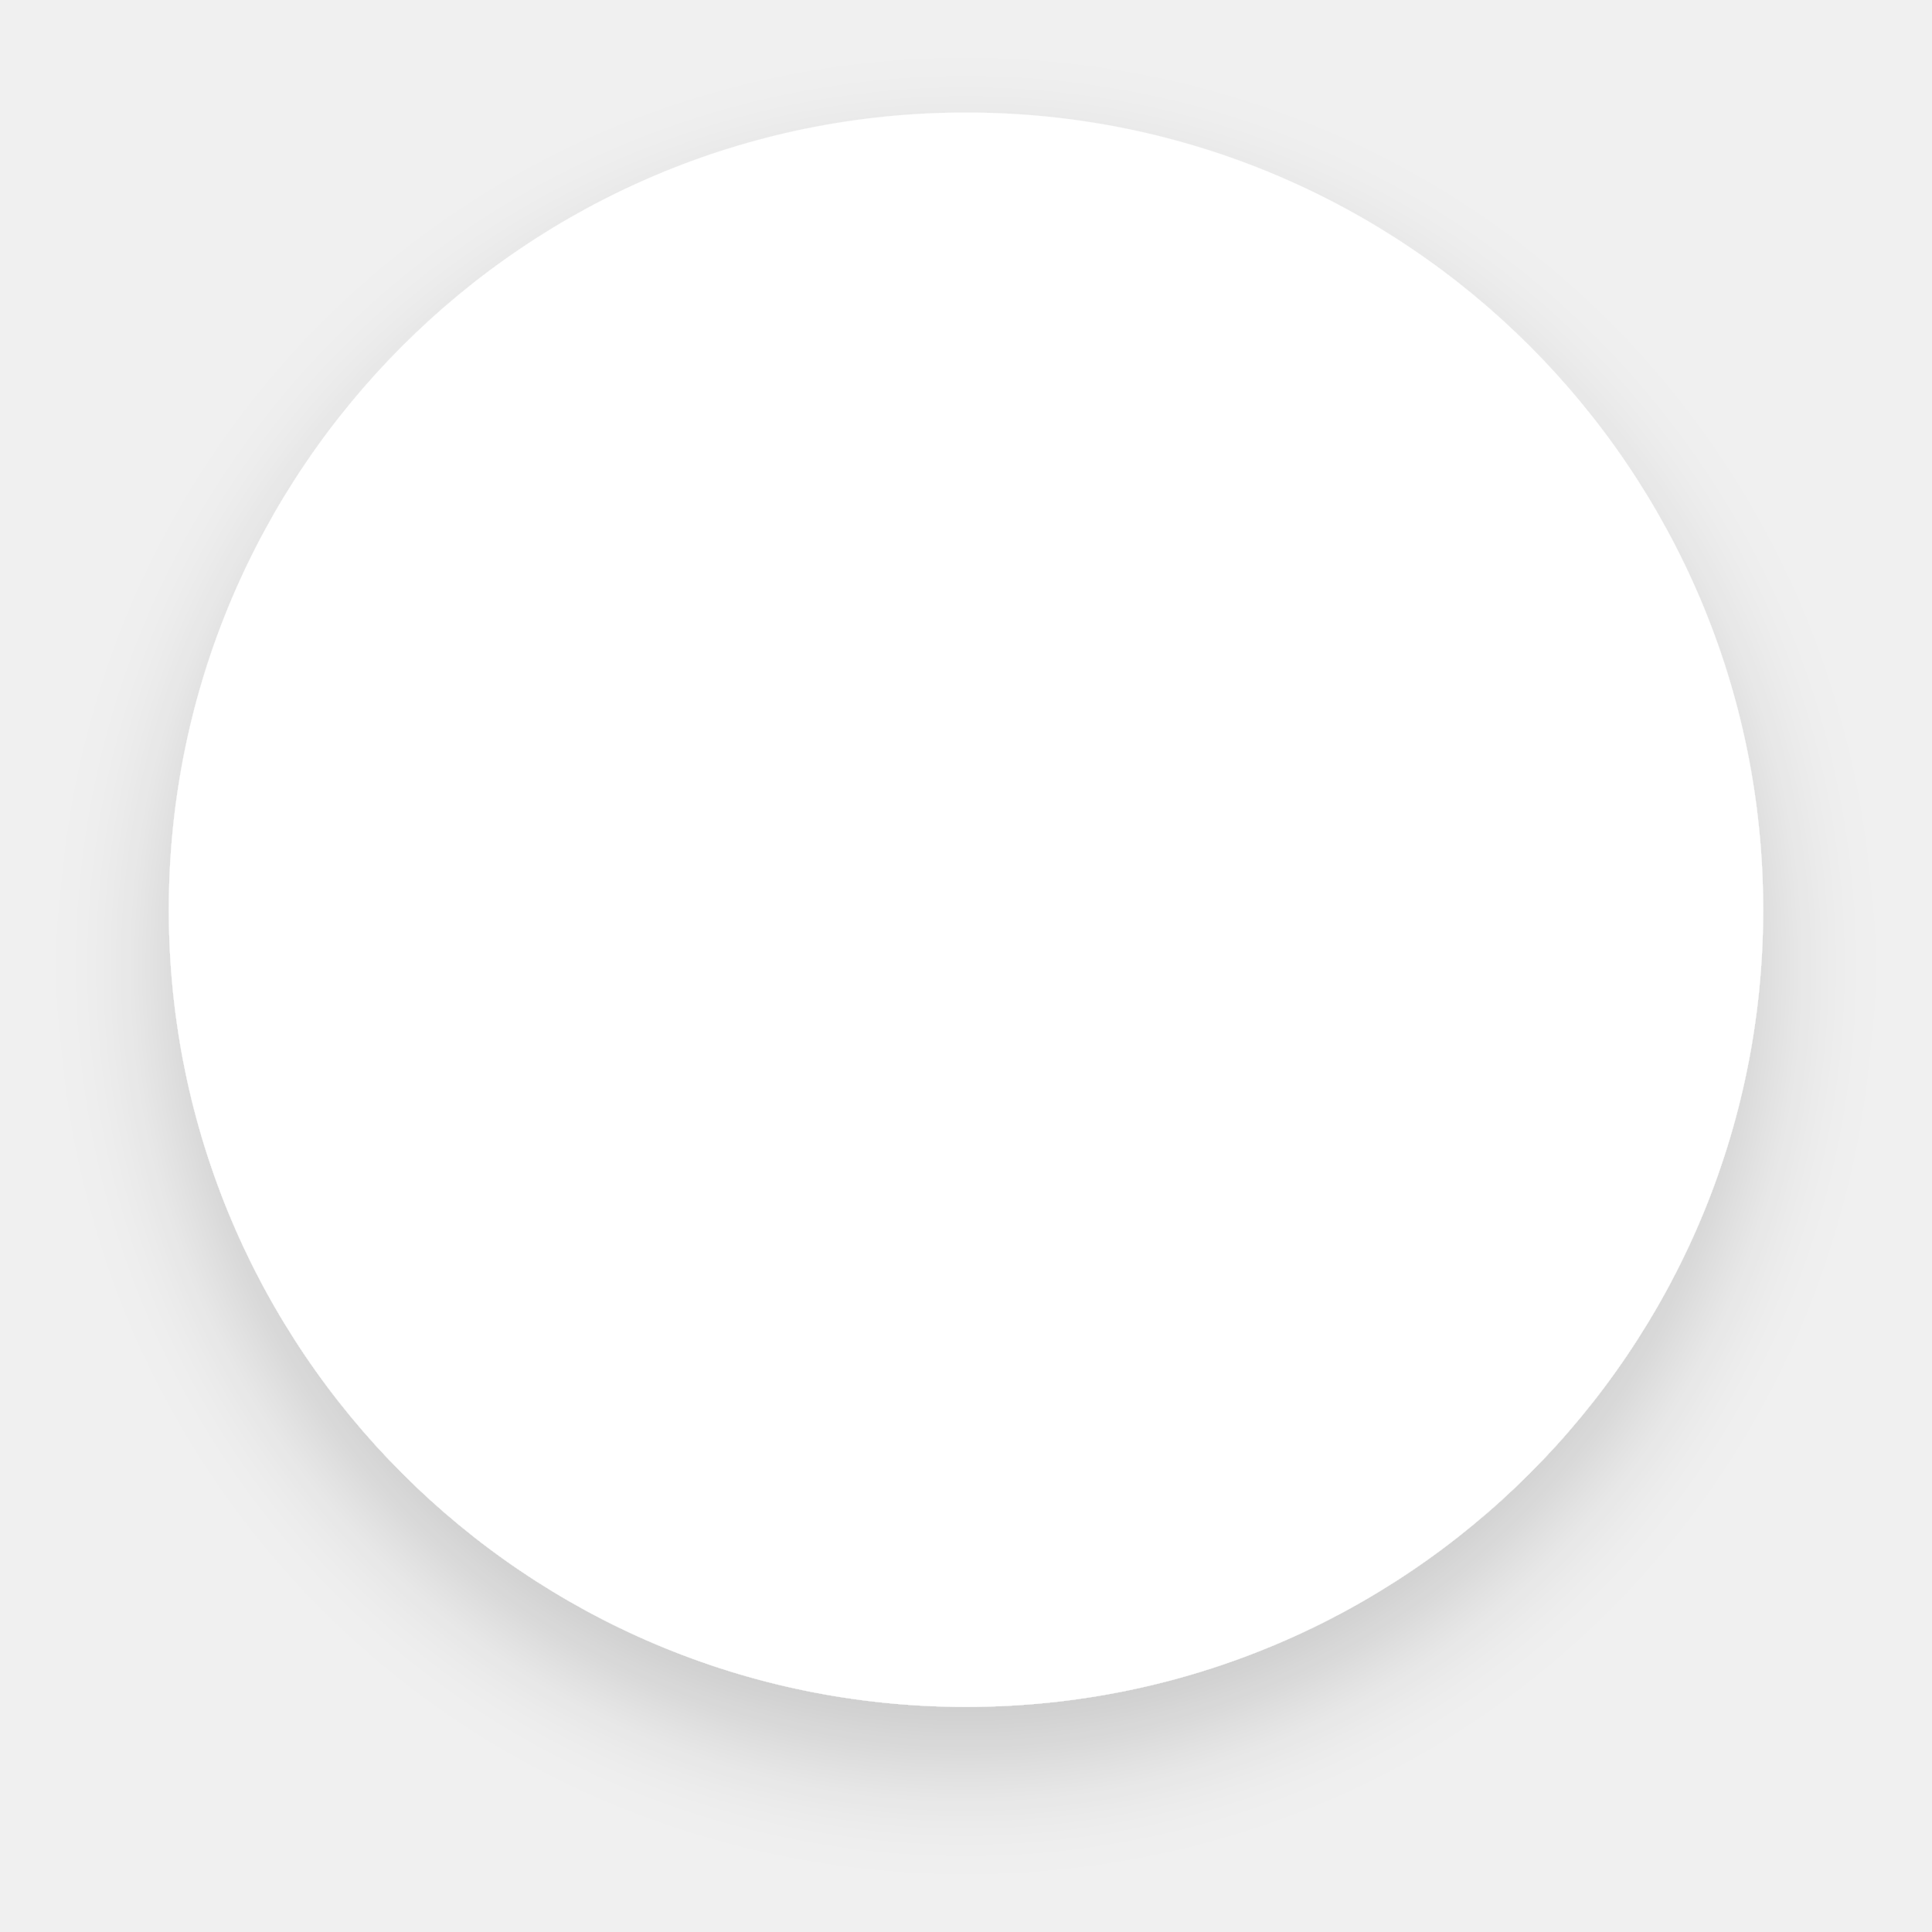
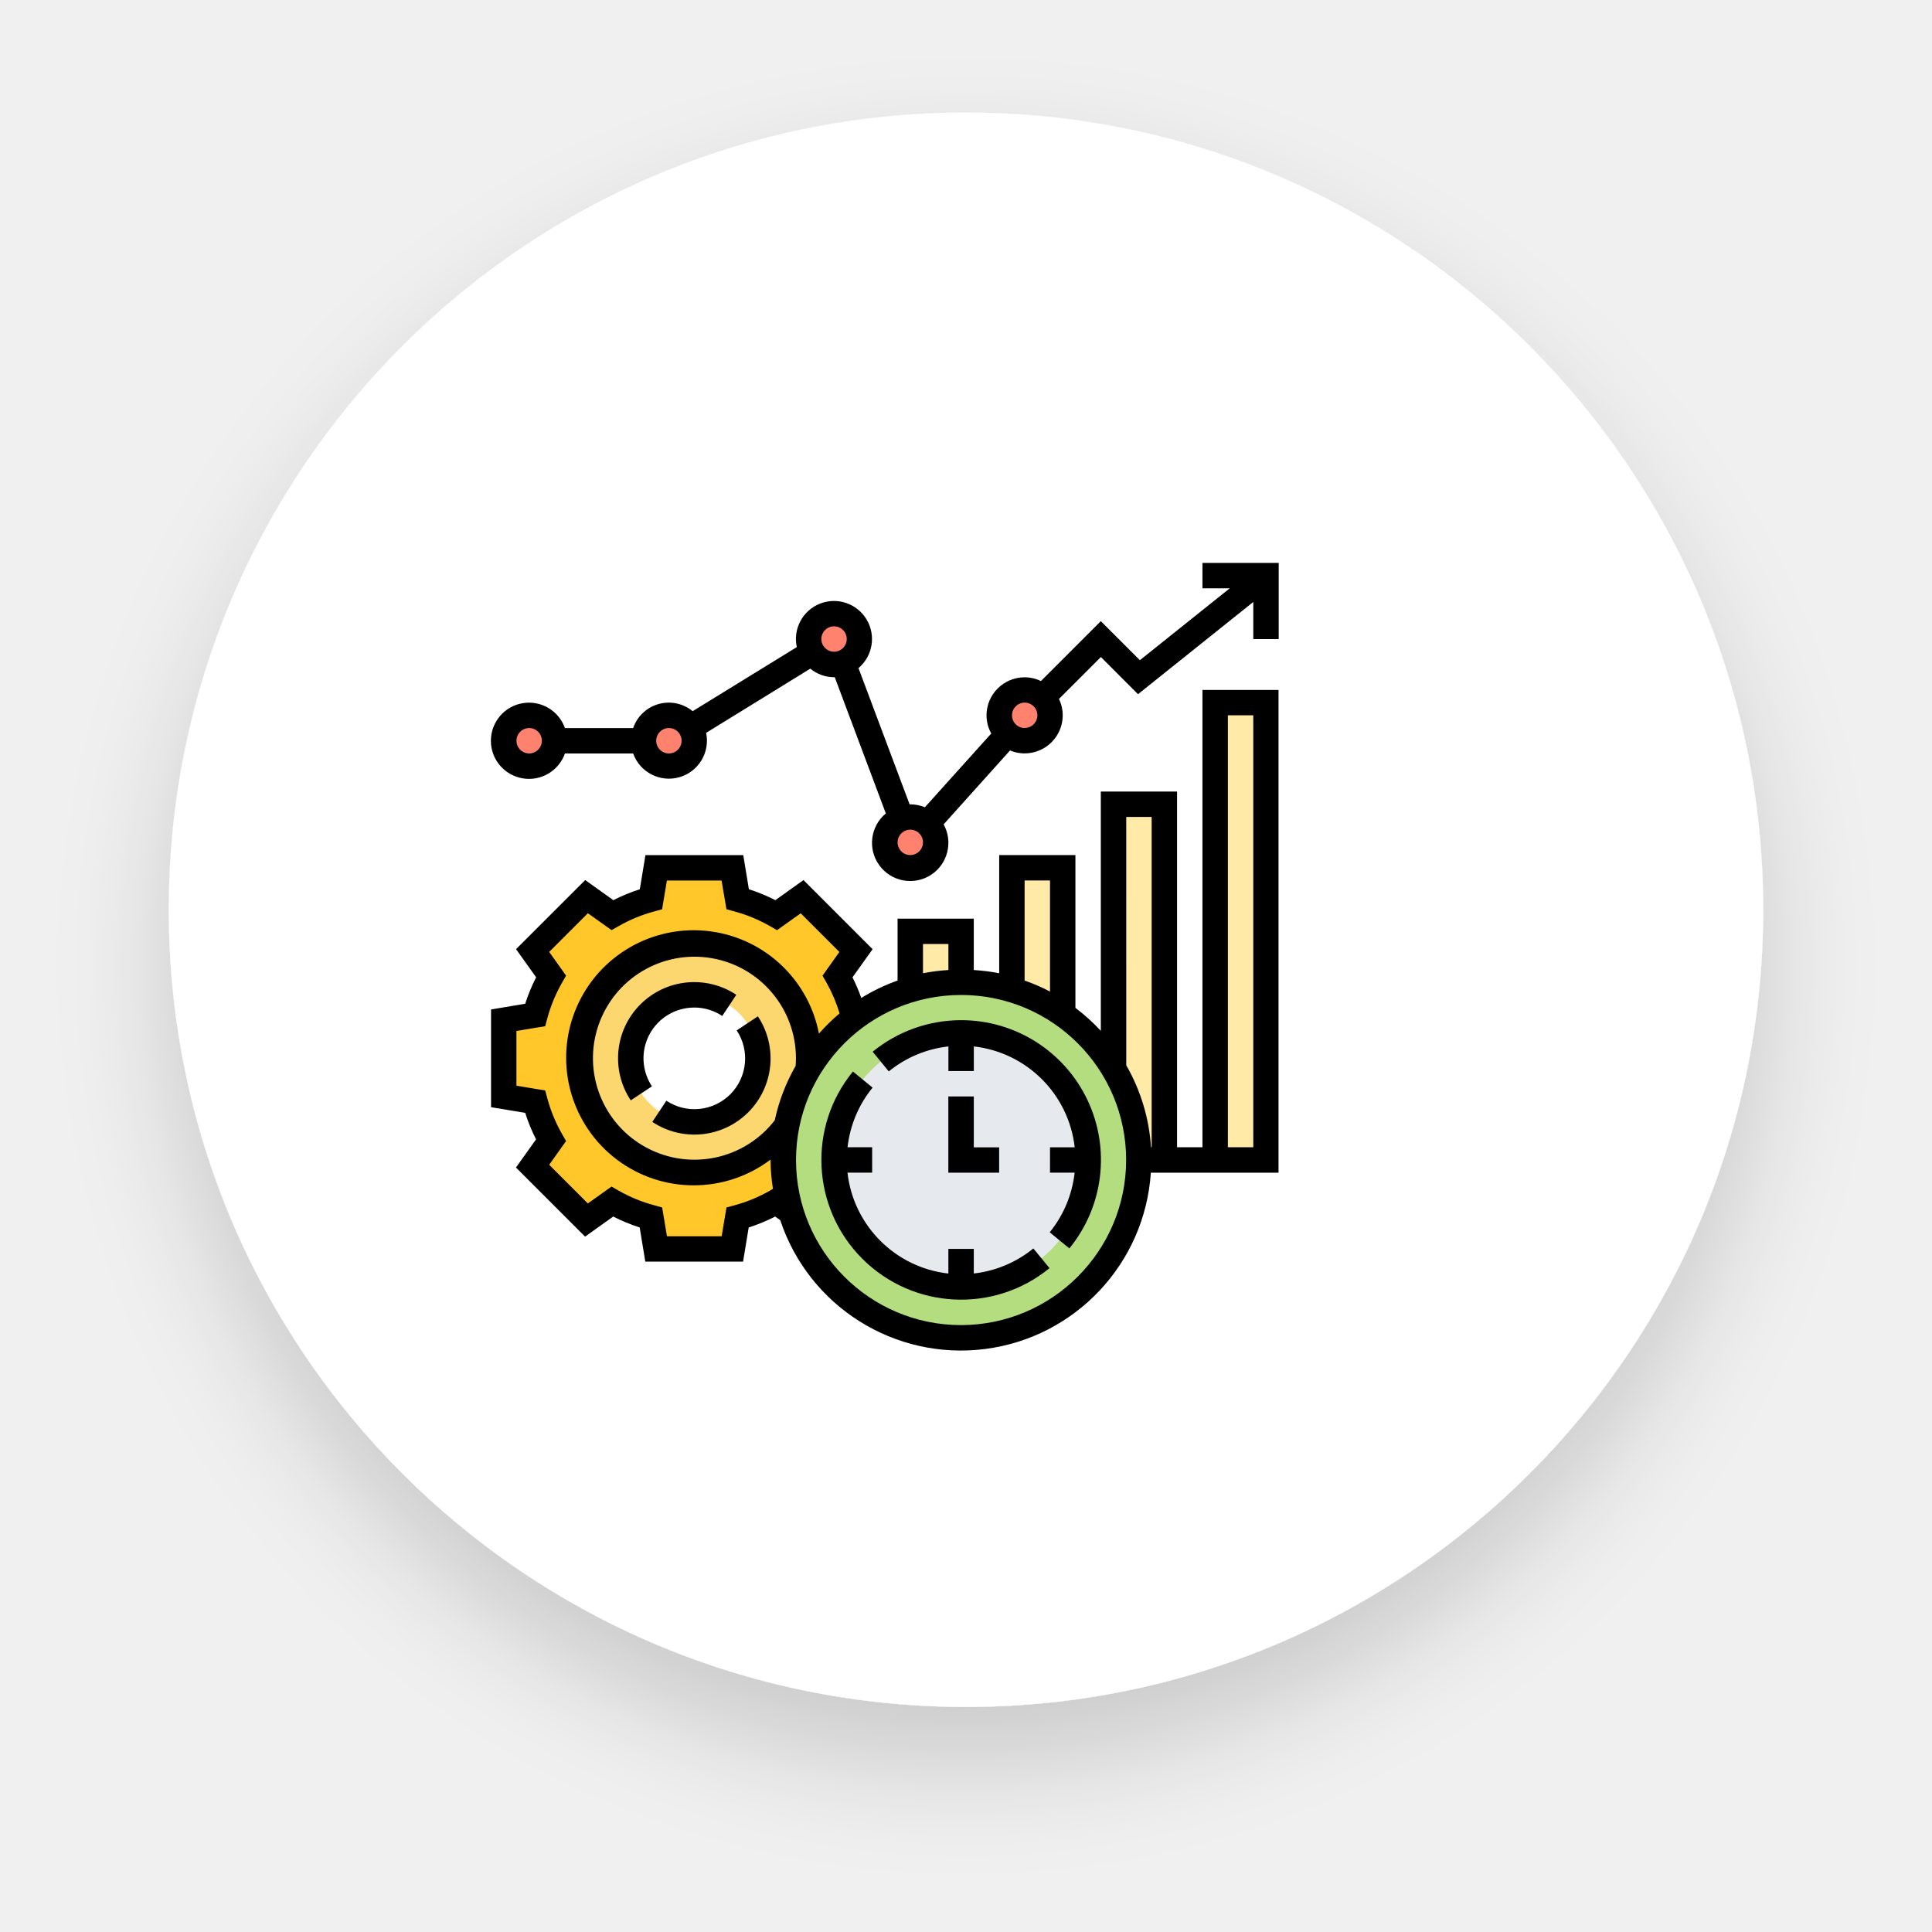
<svg xmlns="http://www.w3.org/2000/svg" width="103" height="103" viewBox="0 0 103 103">
  <defs>
    <filter id="Elipse_13737" x="0" y="0" width="103" height="103" filterUnits="userSpaceOnUse">
      <feOffset dy="3" input="SourceAlpha" />
      <feGaussianBlur stdDeviation="3" result="blur" />
      <feFlood flood-opacity="0.161" />
      <feComposite operator="in" in2="blur" />
      <feComposite in="SourceGraphic" />
    </filter>
  </defs>
-   <g id="Grupo_1185634" data-name="Grupo 1185634" transform="translate(9 6)">
-     <g transform="matrix(1, 0, 0, 1, -9, -6)" filter="url(#Elipse_13737)">
-       <circle id="Elipse_13737-2" data-name="Elipse 13737" cx="42.5" cy="42.5" r="42.5" transform="translate(9 6)" fill="#fff" />
+   <g id="Grupo_1186778" data-name="Grupo 1186778" transform="translate(-282 -2871)">
+     <g id="Grupo_1185634" data-name="Grupo 1185634" transform="translate(291 2877)">
+       <g transform="matrix(1, 0, 0, 1, -9, -6)" filter="url(#Elipse_13737)">
+         <circle id="Elipse_13737-2" data-name="Elipse 13737" cx="42.5" cy="42.5" r="42.5" transform="translate(9 6)" fill="#fff" />
+       </g>
+     </g>
+     <g id="estadisticas" transform="translate(308.179 2901.009)">
+       <g id="Grupo_100662" data-name="Grupo 100662" transform="translate(0.677 2.709)">
+         <path id="Trazado_151287" data-name="Trazado 151287" d="M15.677,14.322a1.355,1.355,0,1,1-1.355-1.355A1.355,1.355,0,0,1,15.677,14.322Zm0,0" transform="translate(-5.518 -7.55)" fill="#ff826e" />
+         <path id="Trazado_151288" data-name="Trazado 151288" d="M3.79,14.322a1.355,1.355,0,1,1-1.355-1.355A1.355,1.355,0,0,1,3.79,14.322Zm0,0" transform="translate(-1.081 -7.55)" fill="#ff826e" />
+         <path id="Trazado_151289" data-name="Trazado 151289" d="M29.725,5.677a1.355,1.355,0,1,1-1.355-1.355A1.355,1.355,0,0,1,29.725,5.677Zm0,0" transform="translate(-10.762 -4.323)" fill="#ff826e" />
+         <path id="Trazado_151290" data-name="Trazado 151290" d="M35.755,21.965a1.331,1.331,0,0,1,.454,1,1.355,1.355,0,1,1-1.355-1.355,1.306,1.306,0,0,1,.9.352Zm0,0" transform="translate(-13.182 -10.776)" fill="#ff826e" />
+         <path id="Trazado_151291" data-name="Trazado 151291" d="M45.535,11.206a1.326,1.326,0,0,1,.4.955,1.358,1.358,0,0,1-1.355,1.355,1.306,1.306,0,0,1-.9-.352,1.331,1.331,0,0,1-.454-1,1.358,1.358,0,0,1,1.355-1.355,1.326,1.326,0,0,1,.955.4Zm0,0" transform="translate(-16.812 -6.743)" fill="#ff826e" />
+       </g>
+       <path id="Trazado_151292" data-name="Trazado 151292" d="M46.955,25.935v7.8A9.359,9.359,0,0,0,44.144,32.4l.1-.366v-6.1Zm0,0" transform="translate(-16.478 -9.681)" fill="#ffeaa7" />
+       <path id="Trazado_151293" data-name="Trazado 151293" d="M38.37,31.339v2.709a9.429,9.429,0,0,0-2.709.393v-3.1Zm0,0" transform="translate(-13.311 -11.698)" fill="#ffeaa7" />
+       <path id="Trazado_151294" data-name="Trazado 151294" d="M55.661,20.532V39.5H54.306a9.426,9.426,0,0,0-1.355-4.883V20.532Zm0,0" transform="translate(-19.765 -7.664)" fill="#ffeaa7" />
+       <path id="Trazado_151295" data-name="Trazado 151295" d="M61.6,11.887h2.709V36.269H61.6Zm0,0" transform="translate(-22.992 -4.437)" fill="#ffeaa7" />
+       <path id="Trazado_151296" data-name="Trazado 151296" d="M19.807,33.9a9.542,9.542,0,0,0-2.472,2.736l-.02-.014q.02-.264.02-.528A6.1,6.1,0,1,0,16.15,39.7a9.968,9.968,0,0,0-.169,1.808,9.449,9.449,0,0,0,.413,2.784l-.785-.562a8.6,8.6,0,0,1-2.059.847l-.278,1.673H9.208L8.93,44.581a8.6,8.6,0,0,1-2.059-.847l-1.382.982L2.618,41.845,3.6,40.463A8.6,8.6,0,0,1,2.754,38.4l-1.673-.278V34.063l1.673-.278A8.6,8.6,0,0,1,3.6,31.726l-.982-1.382L5.49,27.473l1.382.982a8.6,8.6,0,0,1,2.059-.847l.278-1.673h4.064l.278,1.673a8.6,8.6,0,0,1,2.059.847l1.382-.982,2.871,2.871-.982,1.382a8.6,8.6,0,0,1,.847,2.059Zm0,0" transform="translate(-0.403 -9.681)" fill="#ffc729" />
+       <path id="Trazado_151297" data-name="Trazado 151297" d="M19.755,38.515q0,.264-.02.528l.02.014a9.284,9.284,0,0,0-1.179,3.061l-.007.007a6.094,6.094,0,1,1,1.185-3.61Zm-2.709,0A3.386,3.386,0,1,0,13.66,41.9,3.388,3.388,0,0,0,17.046,38.515Zm0,0" transform="translate(-2.824 -12.101)" fill="#fcd770" />
+       <path id="Trazado_151298" data-name="Trazado 151298" d="M42.464,40.26a9.486,9.486,0,1,1-17.609,4.883,9.968,9.968,0,0,1,.169-1.808l.007-.007a9.284,9.284,0,0,1,1.179-3.061,9.451,9.451,0,0,1,5.418-4.212A9.507,9.507,0,0,1,42.464,40.26Zm0,0" transform="translate(-9.278 -13.311)" fill="#b4dd7f" />
+       <path id="Trazado_151299" data-name="Trazado 151299" d="M42.723,46.757a6.773,6.773,0,1,1-6.773-6.773A6.773,6.773,0,0,1,42.723,46.757Zm0,0" transform="translate(-10.891 -14.925)" fill="#e6e9ed" />
+       <path id="Trazado_151300" data-name="Trazado 151300" d="M18.215,39.32a2.705,2.705,0,0,1-3.749,3.75L13.718,44.2a4.06,4.06,0,0,0,5.627-5.628Zm0,0" transform="translate(-5.12 -14.397)" />
+       <path id="Trazado_151301" data-name="Trazado 151301" d="M14.87,37.016a2.692,2.692,0,0,1,1.491.45l.748-1.129a4.06,4.06,0,0,0-5.627,5.628l1.13-.748a2.705,2.705,0,0,1,2.258-4.2Zm0,0" transform="translate(-4.034 -13.311)" />
+       <path id="Trazado_151302" data-name="Trazado 151302" d="M38.9,45.387v4.064h2.709V48.1H40.258V45.387Zm0,0" transform="translate(-14.521 -16.941)" />
+       <path id="Trazado_151303" data-name="Trazado 151303" d="M37.176,38.9a7.464,7.464,0,0,0-4.714,1.682l.859,1.049A6.1,6.1,0,0,1,36.5,40.3v1.312h1.355V40.3a6.1,6.1,0,0,1,5.378,5.378H41.917V47.03h1.312A6.1,6.1,0,0,1,41.9,50.209l1.048.858A7.449,7.449,0,0,0,37.176,38.9Zm0,0" transform="translate(-12.117 -14.521)" />
+       <path id="Trazado_151304" data-name="Trazado 151304" d="M36.224,54.035V52.723H34.869v1.315a6.1,6.1,0,0,1-5.378-5.378h1.315V47.305H29.494a6.1,6.1,0,0,1,1.334-3.179l-1.048-.858A7.449,7.449,0,0,0,40.261,53.75L39.4,52.7A6.1,6.1,0,0,1,36.224,54.035Zm0,0" transform="translate(-10.488 -16.151)" />
+       <path id="Trazado_151305" data-name="Trazado 151305" d="M37.927,35.188H36.573V16.225H32.509V28.982a10.214,10.214,0,0,0-1.355-1.225V19.611H27.091v6.3a10.189,10.189,0,0,0-1.355-.171V23H21.673v3.3a10.108,10.108,0,0,0-1.935.929,9.366,9.366,0,0,0-.468-1.1l1.071-1.5-3.684-3.685-1.5,1.071a9.432,9.432,0,0,0-1.411-.582l-.3-1.82H8.231l-.3,1.82a9.432,9.432,0,0,0-1.411.582l-1.5-1.071L1.333,24.627l1.071,1.5a9.308,9.308,0,0,0-.583,1.411L0,27.842v5.211l1.82.3A9.377,9.377,0,0,0,2.4,34.768l-1.071,1.5,3.684,3.685,1.5-1.071a9.431,9.431,0,0,0,1.411.582l.3,1.821h5.212l.3-1.82a9.432,9.432,0,0,0,1.411-.582l.271.193a10.148,10.148,0,0,0,19.757-2.532h6.807V10.807H37.927ZM33.864,17.579h1.355V35.188h-.034a10.081,10.081,0,0,0-1.32-4.369Zm-5.418,3.386H29.8v5.922a10.075,10.075,0,0,0-1.355-.588Zm-5.418,3.386h1.355v1.389a10.134,10.134,0,0,0-1.355.171ZM14.87,37.5a8.059,8.059,0,0,1-1.9.785l-.419.114-.256,1.534H9.378L9.122,38.4,8.7,38.281A8.07,8.07,0,0,1,6.8,37.5l-.377-.216-1.263.9L3.1,36.122,4,34.857l-.216-.377A8.052,8.052,0,0,1,3,32.58l-.113-.419-1.534-.255V28.989l1.534-.255L3,28.315a8.068,8.068,0,0,1,.785-1.9L4,26.038l-.9-1.264,2.062-2.062,1.263.9L6.8,23.4a8.059,8.059,0,0,1,1.9-.785l.419-.114.256-1.534h2.915L12.55,22.5l.419.114a8.07,8.07,0,0,1,1.9.785l.377.216,1.263-.9,2.062,2.062-.9,1.264.216.377a8.056,8.056,0,0,1,.694,1.633,10.279,10.279,0,0,0-1.1,1.078A6.8,6.8,0,1,0,14.9,35.847c0,.006,0,.012,0,.018a10.137,10.137,0,0,0,.129,1.539Zm1.368-6.65a10.106,10.106,0,0,0-1.113,2.9,5.411,5.411,0,1,1,1.13-3.3c0,.135-.008.267-.017.4ZM25.059,44.67a8.8,8.8,0,1,1,8.8-8.8A8.815,8.815,0,0,1,25.059,44.67ZM39.282,12.161h1.355V35.188H39.282Zm0,0" transform="translate(0 -4.034)" />
+       <path id="Trazado_151306" data-name="Trazado 151306" d="M37.927,0V1.355h1.455L34.591,5.188,32.509,3.106,29.316,6.3a2,2,0,0,0-.87-.2,2.034,2.034,0,0,0-2.032,2.032,2.008,2.008,0,0,0,.254.963l-3.54,3.934a2.021,2.021,0,0,0-.777-.156c-.013,0-.024,0-.037,0L19.589,5.609A2.028,2.028,0,1,0,16.3,4.49L10.749,7.906a2.009,2.009,0,0,0-3.174.9H3.939a2.032,2.032,0,1,0,0,1.355H7.575a2.027,2.027,0,0,0,3.892-1.1L17.02,5.639a2.007,2.007,0,0,0,1.267.456c.013,0,.024,0,.037,0l2.723,7.262a2.036,2.036,0,1,0,3.081.583L27.668,10a2.03,2.03,0,0,0,2.809-1.876,2,2,0,0,0-.2-.87l2.236-2.236L34.491,7l6.146-4.916V4.064h1.355V0ZM2.032,10.159a.677.677,0,1,1,.677-.677A.678.678,0,0,1,2.032,10.159Zm7.45,0a.677.677,0,1,1,.677-.677A.678.678,0,0,1,9.482,10.159Zm8.127-6.1a.677.677,0,1,1,.677.677A.678.678,0,0,1,17.609,4.064ZM22.35,15.577a.677.677,0,1,1,.677-.677A.678.678,0,0,1,22.35,15.577Zm6.1-6.773a.677.677,0,1,1,.677-.677A.678.678,0,0,1,28.445,8.8Zm0,0" transform="translate(0)" />
    </g>
  </g>
</svg>
